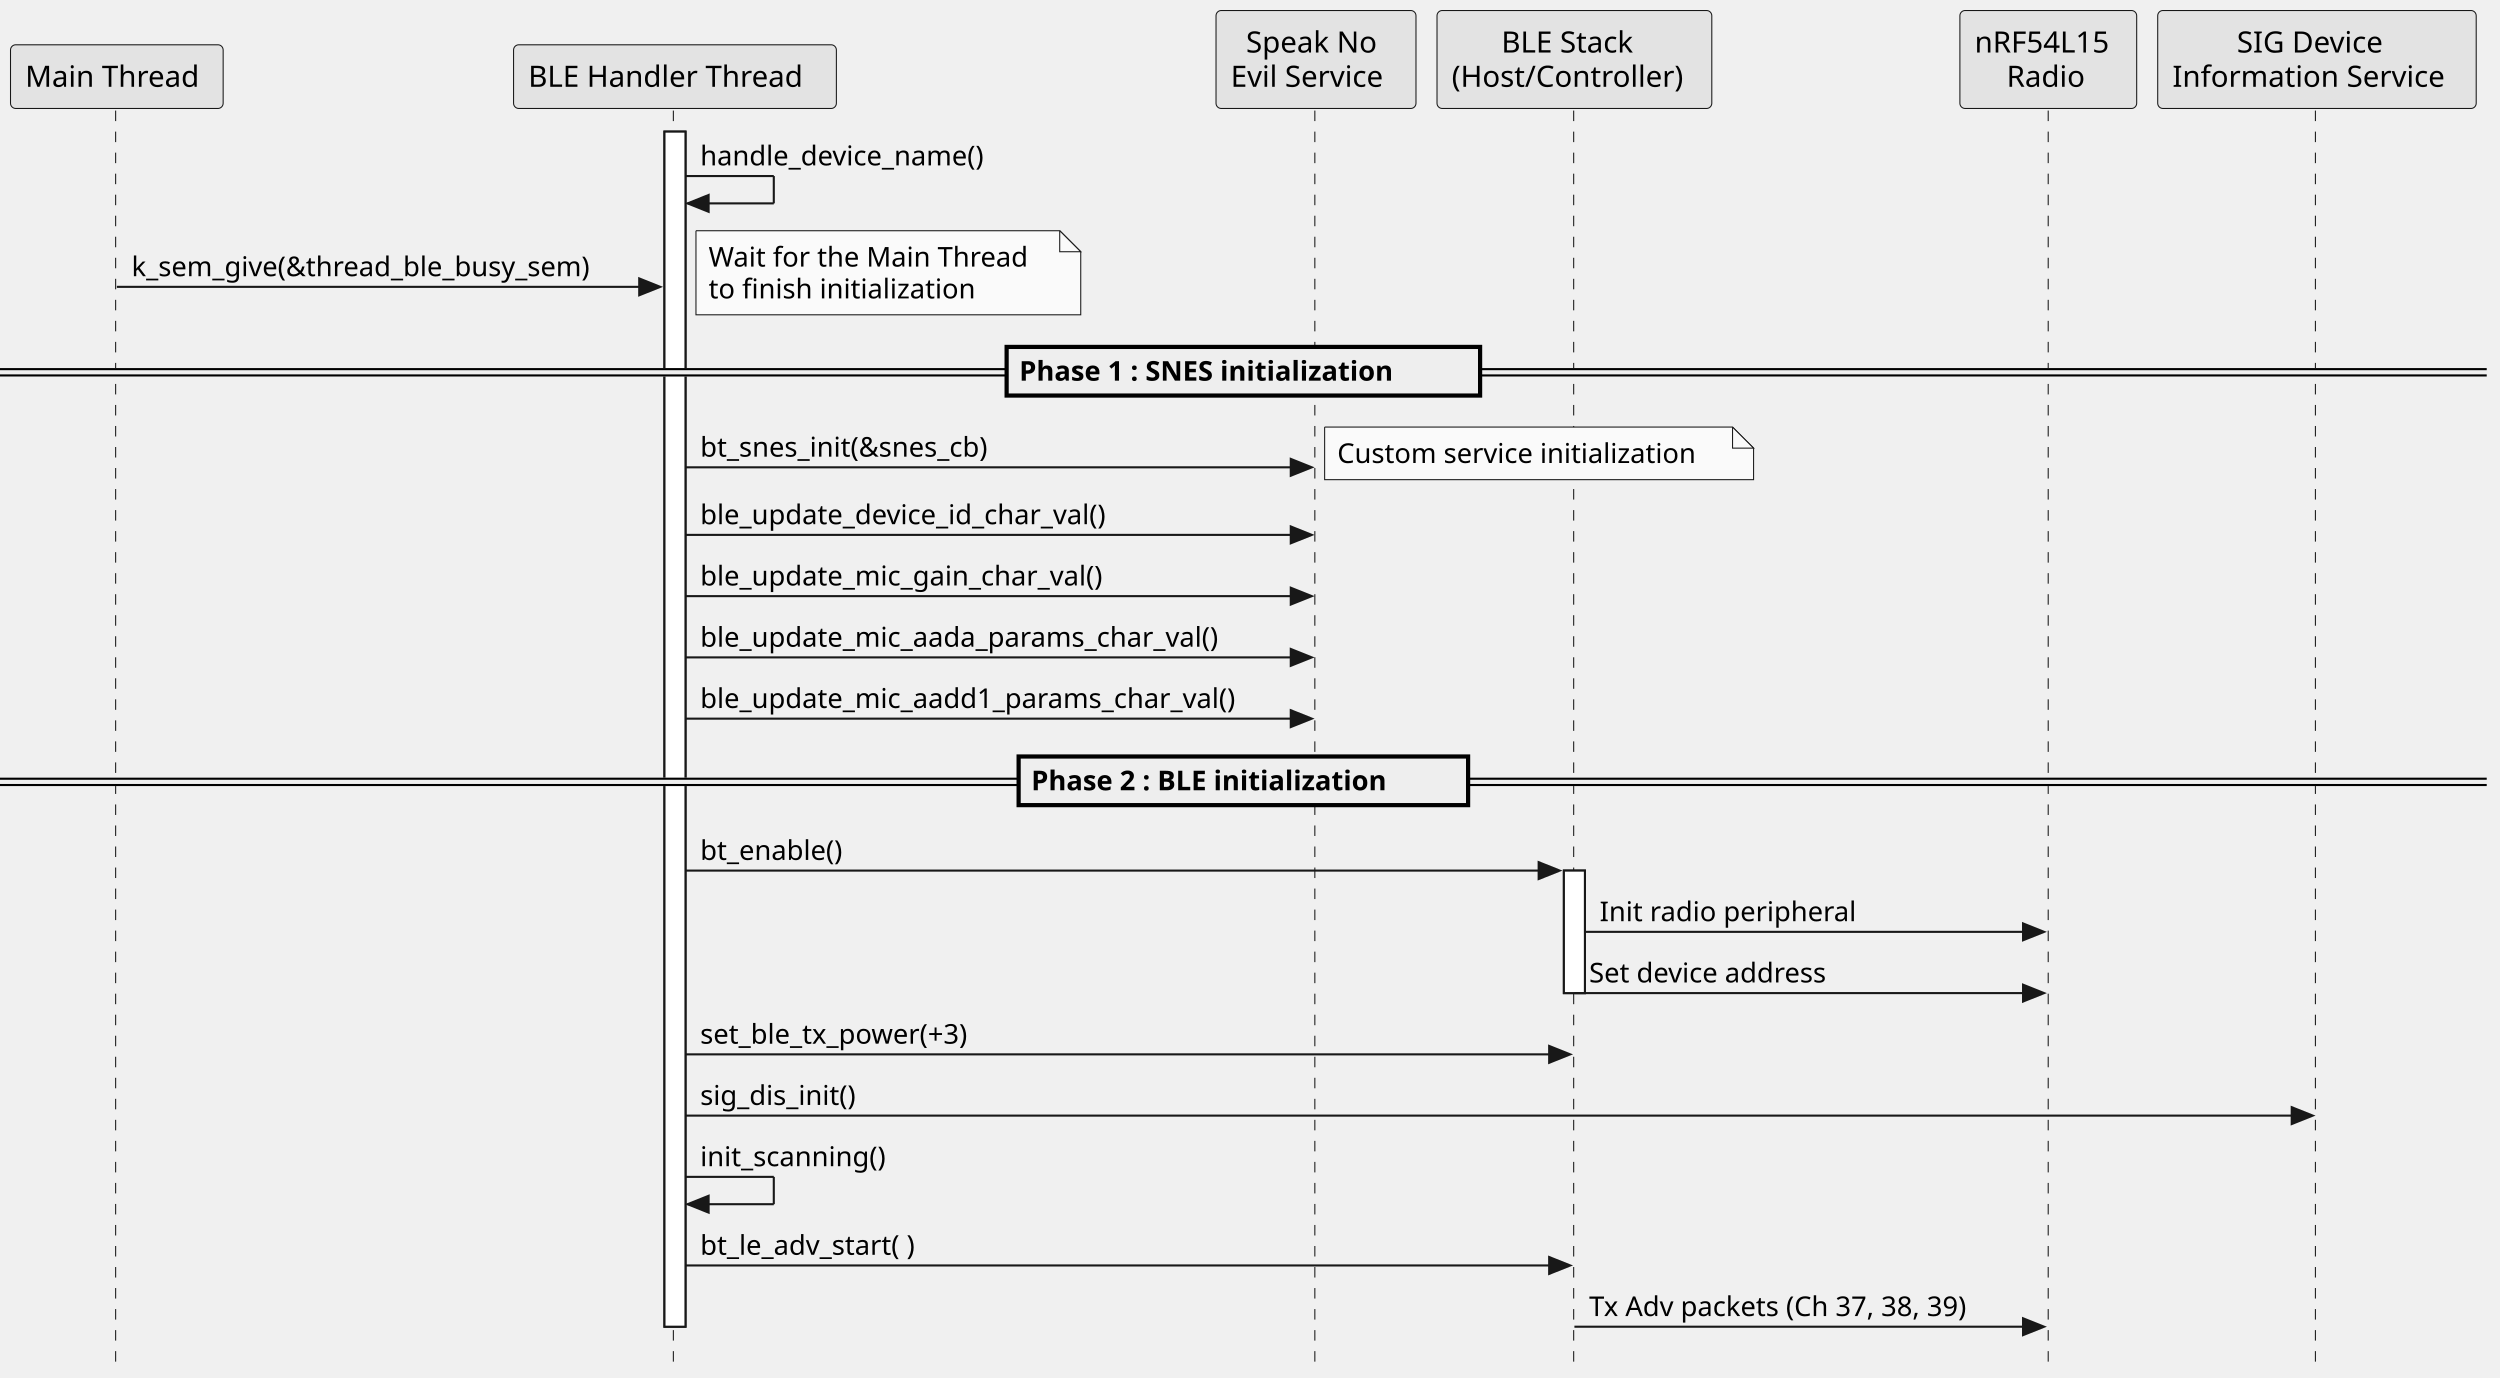
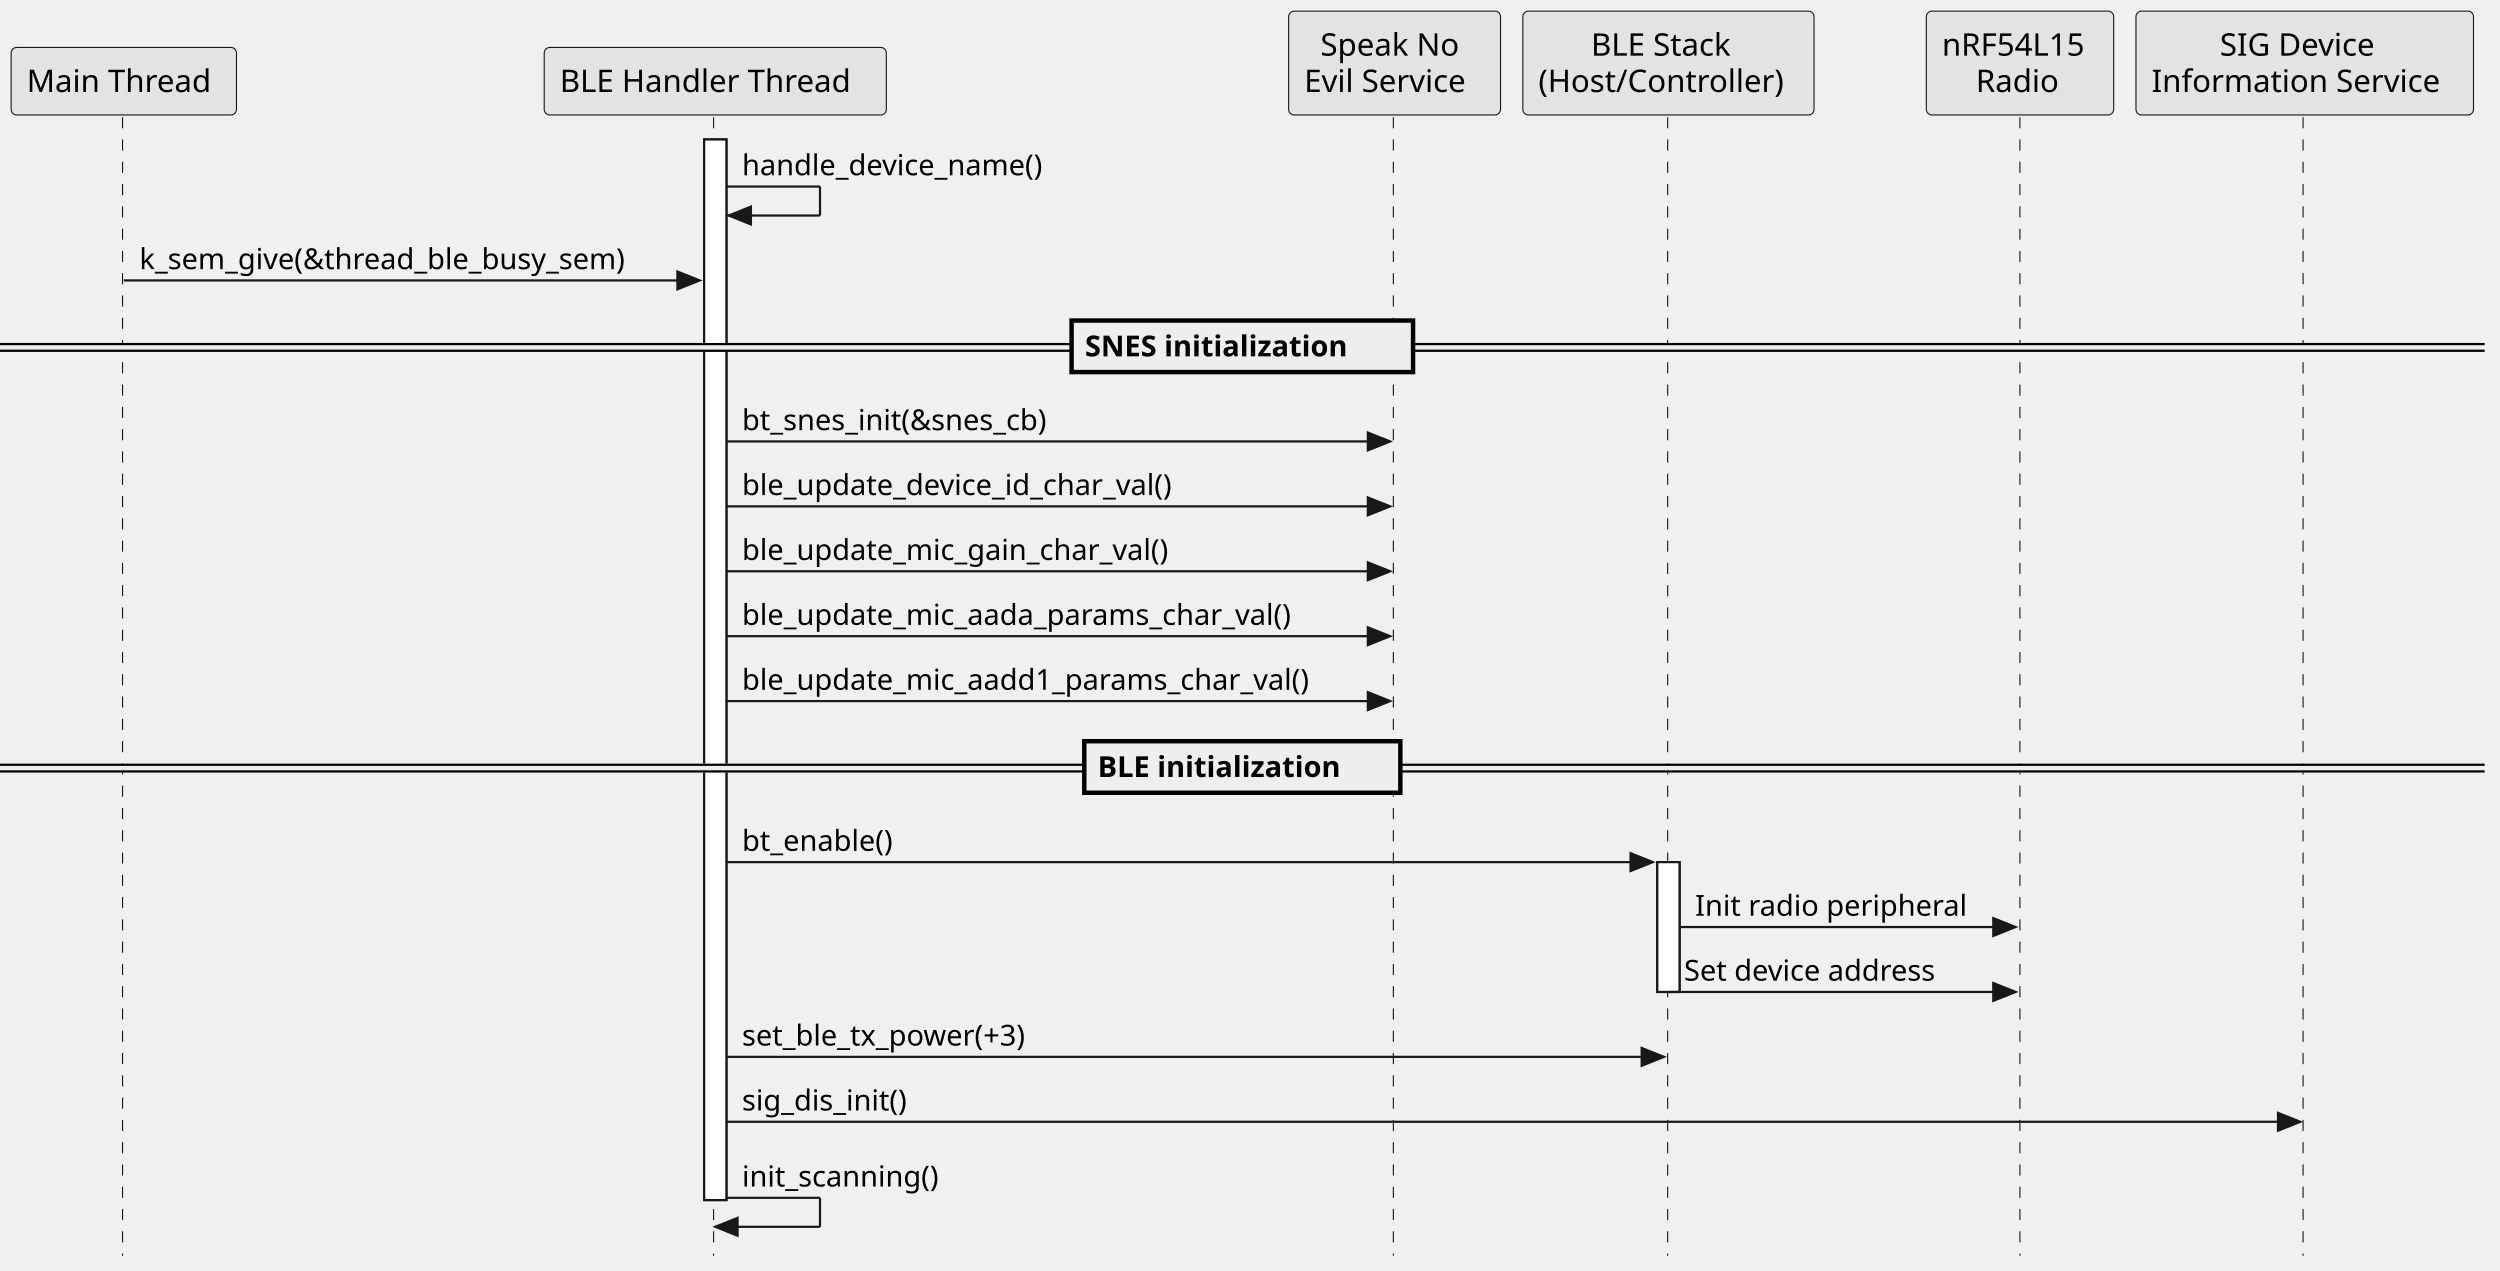
- <svg xmlns="http://www.w3.org/2000/svg" contentStyleType="text/css" data-diagram-type="SEQUENCE" height="655px" preserveAspectRatio="none" style="width:1189px;height:655px;background:#FFFFFF;" version="1.1" viewBox="0 0 1189 655" width="1189px" zoomAndPan="magnify">
+ <svg xmlns="http://www.w3.org/2000/svg" contentStyleType="text/css" data-diagram-type="SEQUENCE" height="570px" preserveAspectRatio="none" style="width:1122px;height:570px;background:#FFFFFF;" version="1.1" viewBox="0 0 1122 570" width="1122px" zoomAndPan="magnify">
  <defs />
  <g>
    <g>
-       <rect fill="#FFFFFF" height="568.391" style="stroke:#181818;stroke-width:1;" width="10" x="316.016" y="62.594" />
+       <rect fill="#FFFFFF" height="475.992" style="stroke:#181818;stroke-width:1;" width="10" x="316.016" y="62.594" />
    </g>
    <g>
-       <rect fill="#FFFFFF" height="58.266" style="stroke:#181818;stroke-width:1;" width="10" x="743.787" y="414.055" />
+       <rect fill="#FFFFFF" height="58.266" style="stroke:#181818;stroke-width:1;" width="10" x="743.787" y="386.922" />
    </g>
    <g class="participant-lifeline" data-entity-uid="part1" data-qualified-name="Main" id="part1-lifeline">
      <g>
-         <rect fill="#000000" fill-opacity="0" height="596.391" width="8" x="51.565" y="52.594" />
-         <line style="stroke:#181818;stroke-width:0.5;stroke-dasharray:5,5;" x1="55" x2="55" y1="52.594" y2="648.984" />
+         <rect fill="#000000" fill-opacity="0" height="510.992" width="8" x="51.565" y="52.594" />
+         <line style="stroke:#181818;stroke-width:0.5;stroke-dasharray:5,5;" x1="55" x2="55" y1="52.594" y2="563.586" />
      </g>
    </g>
    <g class="participant-lifeline" data-entity-uid="part2" data-qualified-name="APP" id="part2-lifeline">
      <g>
-         <rect fill="#000000" fill-opacity="0" height="596.391" width="8" x="317.016" y="52.594" />
-         <line style="stroke:#181818;stroke-width:0.5;stroke-dasharray:5,5;" x1="320.248" x2="320.248" y1="52.594" y2="648.984" />
+         <rect fill="#000000" fill-opacity="0" height="510.992" width="8" x="317.016" y="52.594" />
+         <line style="stroke:#181818;stroke-width:0.5;stroke-dasharray:5,5;" x1="320.248" x2="320.248" y1="52.594" y2="563.586" />
      </g>
    </g>
    <g class="participant-lifeline" data-entity-uid="part3" data-qualified-name="SNES" id="part3-lifeline">
      <g>
-         <rect fill="#000000" fill-opacity="0" height="596.391" width="8" x="621.891" y="52.594" />
-         <line style="stroke:#181818;stroke-width:0.5;stroke-dasharray:5,5;" x1="625.34" x2="625.34" y1="52.594" y2="648.984" />
+         <rect fill="#000000" fill-opacity="0" height="510.992" width="8" x="621.891" y="52.594" />
+         <line style="stroke:#181818;stroke-width:0.5;stroke-dasharray:5,5;" x1="625.34" x2="625.34" y1="52.594" y2="563.586" />
      </g>
    </g>
    <g class="participant-lifeline" data-entity-uid="part4" data-qualified-name="S" id="part4-lifeline">
      <g>
-         <rect fill="#000000" fill-opacity="0" height="596.391" width="8" x="744.787" y="52.594" />
-         <line style="stroke:#181818;stroke-width:0.5;stroke-dasharray:5,5;" x1="748.442" x2="748.442" y1="52.594" y2="648.984" />
+         <rect fill="#000000" fill-opacity="0" height="510.992" width="8" x="744.787" y="52.594" />
+         <line style="stroke:#181818;stroke-width:0.5;stroke-dasharray:5,5;" x1="748.442" x2="748.442" y1="52.594" y2="563.586" />
      </g>
    </g>
    <g class="participant-lifeline" data-entity-uid="part5" data-qualified-name="HW" id="part5-lifeline">
      <g>
-         <rect fill="#000000" fill-opacity="0" height="596.391" width="8" x="970.166" y="52.594" />
-         <line style="stroke:#181818;stroke-width:0.5;stroke-dasharray:5,5;" x1="974.125" x2="974.125" y1="52.594" y2="648.984" />
+         <rect fill="#000000" fill-opacity="0" height="510.992" width="8" x="902.581" y="52.594" />
+         <line style="stroke:#181818;stroke-width:0.5;stroke-dasharray:5,5;" x1="906.54" x2="906.54" y1="52.594" y2="563.586" />
      </g>
    </g>
    <g class="participant-lifeline" data-entity-uid="part6" data-qualified-name="DIS" id="part6-lifeline">
      <g>
-         <rect fill="#000000" fill-opacity="0" height="596.391" width="8" x="1097.946" y="52.594" />
-         <line style="stroke:#181818;stroke-width:0.5;stroke-dasharray:5,5;" x1="1101.207" x2="1101.207" y1="52.594" y2="648.984" />
+         <rect fill="#000000" fill-opacity="0" height="510.992" width="8" x="1030.36" y="52.594" />
+         <line style="stroke:#181818;stroke-width:0.5;stroke-dasharray:5,5;" x1="1033.622" x2="1033.622" y1="52.594" y2="563.586" />
      </g>
    </g>
    <g class="participant participant-head" data-entity-uid="part1" data-qualified-name="Main" id="part1-head">
      <rect fill="#E3E3E3" height="30.297" rx="2.5" ry="2.5" style="stroke:#181818;stroke-width:0.5;" width="101.131" x="5" y="21.297" />
      <text fill="#000000" font-family="sans-serif" font-size="14" lengthAdjust="spacing" textLength="87.131" x="12" y="41.292">Main Thread</text>
    </g>
    <g class="participant participant-head" data-entity-uid="part2" data-qualified-name="APP" id="part2-head">
      <rect fill="#E3E3E3" height="30.297" rx="2.5" ry="2.5" style="stroke:#181818;stroke-width:0.5;" width="153.535" x="244.248" y="21.297" />
      <text fill="#000000" font-family="sans-serif" font-size="14" lengthAdjust="spacing" textLength="139.535" x="251.248" y="41.292">BLE Handler Thread</text>
    </g>
    <g class="participant participant-head" data-entity-uid="part3" data-qualified-name="SNES" id="part3-head">
      <rect fill="#E3E3E3" height="46.594" rx="2.5" ry="2.5" style="stroke:#181818;stroke-width:0.5;" width="95.102" x="578.34" y="5" />
      <text fill="#000000" font-family="sans-serif" font-size="14" lengthAdjust="spacing" textLength="66.561" x="592.61" y="24.995">Speak No</text>
      <text fill="#000000" font-family="sans-serif" font-size="14" lengthAdjust="spacing" textLength="81.102" x="585.34" y="41.292">Evil Service</text>
    </g>
    <g class="participant participant-head" data-entity-uid="part4" data-qualified-name="S" id="part4-head">
      <rect fill="#E3E3E3" height="46.594" rx="2.5" ry="2.5" style="stroke:#181818;stroke-width:0.5;" width="130.69" x="683.442" y="5" />
      <text fill="#000000" font-family="sans-serif" font-size="14" lengthAdjust="spacing" textLength="69.46" x="714.057" y="24.995">BLE Stack</text>
      <text fill="#000000" font-family="sans-serif" font-size="14" lengthAdjust="spacing" textLength="116.689" x="690.442" y="41.292">(Host/Controller)</text>
    </g>
    <g class="participant participant-head" data-entity-uid="part5" data-qualified-name="HW" id="part5-head">
-       <rect fill="#E3E3E3" height="46.594" rx="2.5" ry="2.5" style="stroke:#181818;stroke-width:0.5;" width="84.082" x="932.125" y="5" />
-       <text fill="#000000" font-family="sans-serif" font-size="14" lengthAdjust="spacing" textLength="70.082" x="939.125" y="24.995">nRF54L15</text>
-       <text fill="#000000" font-family="sans-serif" font-size="14" lengthAdjust="spacing" textLength="39.648" x="954.342" y="41.292">Radio</text>
+       <rect fill="#E3E3E3" height="46.594" rx="2.5" ry="2.5" style="stroke:#181818;stroke-width:0.5;" width="84.082" x="864.54" y="5" />
+       <text fill="#000000" font-family="sans-serif" font-size="14" lengthAdjust="spacing" textLength="70.082" x="871.54" y="24.995">nRF54L15</text>
+       <text fill="#000000" font-family="sans-serif" font-size="14" lengthAdjust="spacing" textLength="39.648" x="886.756" y="41.292">Radio</text>
    </g>
    <g class="participant participant-head" data-entity-uid="part6" data-qualified-name="DIS" id="part6-head">
-       <rect fill="#E3E3E3" height="46.594" rx="2.5" ry="2.5" style="stroke:#181818;stroke-width:0.5;" width="151.477" x="1026.207" y="5" />
-       <text fill="#000000" font-family="sans-serif" font-size="14" lengthAdjust="spacing" textLength="76.193" x="1063.849" y="24.995">SIG Device</text>
-       <text fill="#000000" font-family="sans-serif" font-size="14" lengthAdjust="spacing" textLength="137.477" x="1033.207" y="41.292">Information Service</text>
+       <rect fill="#E3E3E3" height="46.594" rx="2.5" ry="2.5" style="stroke:#181818;stroke-width:0.5;" width="151.477" x="958.622" y="5" />
+       <text fill="#000000" font-family="sans-serif" font-size="14" lengthAdjust="spacing" textLength="76.193" x="996.264" y="24.995">SIG Device</text>
+       <text fill="#000000" font-family="sans-serif" font-size="14" lengthAdjust="spacing" textLength="137.477" x="965.622" y="41.292">Information Service</text>
    </g>
    <g>
-       <rect fill="#FFFFFF" height="568.391" style="stroke:#181818;stroke-width:1;" width="10" x="316.016" y="62.594" />
+       <rect fill="#FFFFFF" height="475.992" style="stroke:#181818;stroke-width:1;" width="10" x="316.016" y="62.594" />
    </g>
    <g>
-       <rect fill="#FFFFFF" height="58.266" style="stroke:#181818;stroke-width:1;" width="10" x="743.787" y="414.055" />
+       <rect fill="#FFFFFF" height="58.266" style="stroke:#181818;stroke-width:1;" width="10" x="743.787" y="386.922" />
    </g>
    <g class="message" data-entity-1="part2" data-entity-2="part2" id="msg1">
      <line style="stroke:#181818;stroke-width:1;" x1="326.016" x2="368.016" y1="83.727" y2="83.727" />
      <line style="stroke:#181818;stroke-width:1;" x1="368.016" x2="368.016" y1="83.727" y2="96.727" />
      <line style="stroke:#181818;stroke-width:1;" x1="327.016" x2="368.016" y1="96.727" y2="96.727" />
      <polygon fill="#181818" points="337.016,92.727,327.016,96.727,337.016,100.727" style="stroke:#181818;stroke-width:1;" />
      <text fill="#000000" font-family="sans-serif" font-size="13" lengthAdjust="spacing" textLength="147.018" x="333.016" y="78.661">handle_device_name()</text>
    </g>
    <g class="message" data-entity-1="part1" data-entity-2="part2" id="msg2">
-       <polygon fill="#181818" points="304.016,132.426,314.016,136.426,304.016,140.426" style="stroke:#181818;stroke-width:1;" />
-       <line style="stroke:#181818;stroke-width:1;" x1="55.565" x2="310.016" y1="136.426" y2="136.426" />
-       <text fill="#000000" font-family="sans-serif" font-size="13" lengthAdjust="spacing" textLength="236.45" x="62.565" y="131.36">k_sem_give(&amp;thread_ble_busy_sem)</text>
+       <polygon fill="#181818" points="304.016,121.859,314.016,125.859,304.016,129.859" style="stroke:#181818;stroke-width:1;" />
+       <line style="stroke:#181818;stroke-width:1;" x1="55.565" x2="310.016" y1="125.859" y2="125.859" />
+       <text fill="#000000" font-family="sans-serif" font-size="13" lengthAdjust="spacing" textLength="236.45" x="62.565" y="120.793">k_sem_give(&amp;thread_ble_busy_sem)</text>
    </g>
-     <path d="M331,109.727 L331,149.727 L514,149.727 L514,119.727 L504,109.727 L331,109.727" fill="#FAFAFA" style="stroke:#181818;stroke-width:0.5;" />
-     <path d="M504,109.727 L504,119.727 L514,119.727 L504,109.727" fill="#FAFAFA" style="stroke:#181818;stroke-width:0.5;" />
-     <text fill="#000000" font-family="sans-serif" font-size="13" lengthAdjust="spacing" textLength="162.043" x="337" y="126.793">Wait for the Main Thread</text>
-     <text fill="#000000" font-family="sans-serif" font-size="13" lengthAdjust="spacing" textLength="135.421" x="337" y="141.926">to finish initialization</text>
-     <rect fill="#EEEEEE" height="3" style="stroke:#EEEEEE;stroke-width:1;" width="1182.685" x="0" y="175.559" />
-     <line style="stroke:#000000;stroke-width:1;" x1="0" x2="1182.685" y1="175.559" y2="175.559" />
-     <line style="stroke:#000000;stroke-width:1;" x1="0" x2="1182.685" y1="178.559" y2="178.559" />
-     <rect fill="#EEEEEE" height="23.133" style="stroke:#000000;stroke-width:2;" width="225.186" x="478.749" y="164.992" />
-     <text fill="#000000" font-family="sans-serif" font-size="13" font-weight="bold" lengthAdjust="spacing" textLength="206.661" x="484.749" y="181.059">Phase 1 : SNES initialization</text>
+     <rect fill="#EEEEEE" height="3" style="stroke:#EEEEEE;stroke-width:1;" width="1115.099" x="0" y="154.426" />
+     <line style="stroke:#000000;stroke-width:1;" x1="0" x2="1115.099" y1="154.426" y2="154.426" />
+     <line style="stroke:#000000;stroke-width:1;" x1="0" x2="1115.099" y1="157.426" y2="157.426" />
+     <rect fill="#EEEEEE" height="23.133" style="stroke:#000000;stroke-width:2;" width="153.255" x="480.922" y="143.859" />
+     <text fill="#000000" font-family="sans-serif" font-size="13" font-weight="bold" lengthAdjust="spacing" textLength="134.729" x="486.922" y="159.926">SNES initialization</text>
+     <g class="message" data-entity-1="part2" data-entity-2="part3" id="msg3">
+       <polygon fill="#181818" points="613.891,194.125,623.891,198.125,613.891,202.125" style="stroke:#181818;stroke-width:1;" />
+       <line style="stroke:#181818;stroke-width:1;" x1="326.016" x2="619.891" y1="198.125" y2="198.125" />
+       <text fill="#000000" font-family="sans-serif" font-size="13" lengthAdjust="spacing" textLength="148.656" x="333.016" y="193.059">bt_snes_init(&amp;snes_cb)</text>
+     </g>
    <g class="message" data-entity-1="part2" data-entity-2="part3" id="msg4">
-       <polygon fill="#181818" points="613.891,218.258,623.891,222.258,613.891,226.258" style="stroke:#181818;stroke-width:1;" />
-       <line style="stroke:#181818;stroke-width:1;" x1="326.016" x2="619.891" y1="222.258" y2="222.258" />
-       <text fill="#000000" font-family="sans-serif" font-size="13" lengthAdjust="spacing" textLength="148.656" x="333.016" y="217.192">bt_snes_init(&amp;snes_cb)</text>
+       <polygon fill="#181818" points="613.891,223.258,623.891,227.258,613.891,231.258" style="stroke:#181818;stroke-width:1;" />
+       <line style="stroke:#181818;stroke-width:1;" x1="326.016" x2="619.891" y1="227.258" y2="227.258" />
+       <text fill="#000000" font-family="sans-serif" font-size="13" lengthAdjust="spacing" textLength="210.844" x="333.016" y="222.192">ble_update_device_id_char_val()</text>
    </g>
-     <path d="M630,203.125 L630,228.125 L834,228.125 L834,213.125 L824,203.125 L630,203.125" fill="#FAFAFA" style="stroke:#181818;stroke-width:0.5;" />
-     <path d="M824,203.125 L824,213.125 L834,213.125 L824,203.125" fill="#FAFAFA" style="stroke:#181818;stroke-width:0.5;" />
-     <text fill="#000000" font-family="sans-serif" font-size="13" lengthAdjust="spacing" textLength="183.689" x="636" y="220.192">Custom service initialization</text>
+     <g class="message" data-entity-1="part2" data-entity-2="part3" id="msg5">
+       <polygon fill="#181818" points="613.891,252.391,623.891,256.391,613.891,260.391" style="stroke:#181818;stroke-width:1;" />
+       <line style="stroke:#181818;stroke-width:1;" x1="326.016" x2="619.891" y1="256.391" y2="256.391" />
+       <text fill="#000000" font-family="sans-serif" font-size="13" lengthAdjust="spacing" textLength="207.772" x="333.016" y="251.325">ble_update_mic_gain_char_val()</text>
+     </g>
    <g class="message" data-entity-1="part2" data-entity-2="part3" id="msg6">
-       <polygon fill="#181818" points="613.891,250.391,623.891,254.391,613.891,258.391" style="stroke:#181818;stroke-width:1;" />
-       <line style="stroke:#181818;stroke-width:1;" x1="326.016" x2="619.891" y1="254.391" y2="254.391" />
-       <text fill="#000000" font-family="sans-serif" font-size="13" lengthAdjust="spacing" textLength="210.844" x="333.016" y="249.325">ble_update_device_id_char_val()</text>
+       <polygon fill="#181818" points="613.891,281.523,623.891,285.523,613.891,289.523" style="stroke:#181818;stroke-width:1;" />
+       <line style="stroke:#181818;stroke-width:1;" x1="326.016" x2="619.891" y1="285.523" y2="285.523" />
+       <text fill="#000000" font-family="sans-serif" font-size="13" lengthAdjust="spacing" textLength="267.319" x="333.016" y="280.457">ble_update_mic_aada_params_char_val()</text>
    </g>
    <g class="message" data-entity-1="part2" data-entity-2="part3" id="msg7">
-       <polygon fill="#181818" points="613.891,279.523,623.891,283.523,613.891,287.523" style="stroke:#181818;stroke-width:1;" />
-       <line style="stroke:#181818;stroke-width:1;" x1="326.016" x2="619.891" y1="283.523" y2="283.523" />
-       <text fill="#000000" font-family="sans-serif" font-size="13" lengthAdjust="spacing" textLength="207.772" x="333.016" y="278.457">ble_update_mic_gain_char_val()</text>
+       <polygon fill="#181818" points="613.891,310.656,623.891,314.656,613.891,318.656" style="stroke:#181818;stroke-width:1;" />
+       <line style="stroke:#181818;stroke-width:1;" x1="326.016" x2="619.891" y1="314.656" y2="314.656" />
+       <text fill="#000000" font-family="sans-serif" font-size="13" lengthAdjust="spacing" textLength="275.875" x="333.016" y="309.59">ble_update_mic_aadd1_params_char_val()</text>
    </g>
-     <g class="message" data-entity-1="part2" data-entity-2="part3" id="msg8">
-       <polygon fill="#181818" points="613.891,308.656,623.891,312.656,613.891,316.656" style="stroke:#181818;stroke-width:1;" />
-       <line style="stroke:#181818;stroke-width:1;" x1="326.016" x2="619.891" y1="312.656" y2="312.656" />
-       <text fill="#000000" font-family="sans-serif" font-size="13" lengthAdjust="spacing" textLength="267.319" x="333.016" y="307.59">ble_update_mic_aada_params_char_val()</text>
+     <rect fill="#EEEEEE" height="3" style="stroke:#EEEEEE;stroke-width:1;" width="1115.099" x="0" y="343.223" />
+     <line style="stroke:#000000;stroke-width:1;" x1="0" x2="1115.099" y1="343.223" y2="343.223" />
+     <line style="stroke:#000000;stroke-width:1;" x1="0" x2="1115.099" y1="346.223" y2="346.223" />
+     <rect fill="#EEEEEE" height="23.133" style="stroke:#000000;stroke-width:2;" width="141.842" x="486.629" y="332.656" />
+     <text fill="#000000" font-family="sans-serif" font-size="13" font-weight="bold" lengthAdjust="spacing" textLength="123.316" x="492.629" y="348.723">BLE initialization</text>
+     <g class="message" data-entity-1="part2" data-entity-2="part4" id="msg8">
+       <polygon fill="#181818" points="731.787,382.922,741.787,386.922,731.787,390.922" style="stroke:#181818;stroke-width:1;" />
+       <line style="stroke:#181818;stroke-width:1;" x1="326.016" x2="737.787" y1="386.922" y2="386.922" />
+       <text fill="#000000" font-family="sans-serif" font-size="13" lengthAdjust="spacing" textLength="74.058" x="333.016" y="381.856">bt_enable()</text>
    </g>
-     <g class="message" data-entity-1="part2" data-entity-2="part3" id="msg9">
-       <polygon fill="#181818" points="613.891,337.789,623.891,341.789,613.891,345.789" style="stroke:#181818;stroke-width:1;" />
-       <line style="stroke:#181818;stroke-width:1;" x1="326.016" x2="619.891" y1="341.789" y2="341.789" />
-       <text fill="#000000" font-family="sans-serif" font-size="13" lengthAdjust="spacing" textLength="275.875" x="333.016" y="336.723">ble_update_mic_aadd1_params_char_val()</text>
+     <g class="message" data-entity-1="part4" data-entity-2="part5" id="msg9">
+       <polygon fill="#181818" points="894.581,412.055,904.581,416.055,894.581,420.055" style="stroke:#181818;stroke-width:1;" />
+       <line style="stroke:#181818;stroke-width:1;" x1="753.787" x2="900.581" y1="416.055" y2="416.055" />
+       <text fill="#000000" font-family="sans-serif" font-size="13" lengthAdjust="spacing" textLength="128.794" x="760.787" y="410.989">Init radio peripheral</text>
    </g>
-     <rect fill="#EEEEEE" height="3" style="stroke:#EEEEEE;stroke-width:1;" width="1182.685" x="0" y="370.356" />
-     <line style="stroke:#000000;stroke-width:1;" x1="0" x2="1182.685" y1="370.356" y2="370.356" />
-     <line style="stroke:#000000;stroke-width:1;" x1="0" x2="1182.685" y1="373.356" y2="373.356" />
-     <rect fill="#EEEEEE" height="23.133" style="stroke:#000000;stroke-width:2;" width="213.773" x="484.456" y="359.789" />
-     <text fill="#000000" font-family="sans-serif" font-size="13" font-weight="bold" lengthAdjust="spacing" textLength="195.248" x="490.456" y="375.856">Phase 2 : BLE initialization</text>
-     <g class="message" data-entity-1="part2" data-entity-2="part4" id="msg10">
-       <polygon fill="#181818" points="731.787,410.055,741.787,414.055,731.787,418.055" style="stroke:#181818;stroke-width:1;" />
-       <line style="stroke:#181818;stroke-width:1;" x1="326.016" x2="737.787" y1="414.055" y2="414.055" />
-       <text fill="#000000" font-family="sans-serif" font-size="13" lengthAdjust="spacing" textLength="74.058" x="333.016" y="408.989">bt_enable()</text>
+     <g class="message" data-entity-1="part4" data-entity-2="part5" id="msg10">
+       <polygon fill="#181818" points="894.581,441.188,904.581,445.188,894.581,449.188" style="stroke:#181818;stroke-width:1;" />
+       <line style="stroke:#181818;stroke-width:1;" x1="748.787" x2="900.581" y1="445.188" y2="445.188" />
+       <text fill="#000000" font-family="sans-serif" font-size="13" lengthAdjust="spacing" textLength="123.671" x="755.787" y="440.122">Set device address</text>
    </g>
-     <g class="message" data-entity-1="part4" data-entity-2="part5" id="msg11">
-       <polygon fill="#181818" points="962.166,439.188,972.166,443.188,962.166,447.188" style="stroke:#181818;stroke-width:1;" />
-       <line style="stroke:#181818;stroke-width:1;" x1="753.787" x2="968.166" y1="443.188" y2="443.188" />
-       <text fill="#000000" font-family="sans-serif" font-size="13" lengthAdjust="spacing" textLength="128.794" x="760.787" y="438.122">Init radio peripheral</text>
+     <g class="message" data-entity-1="part2" data-entity-2="part4" id="msg11">
+       <polygon fill="#181818" points="736.787,470.32,746.787,474.32,736.787,478.32" style="stroke:#181818;stroke-width:1;" />
+       <line style="stroke:#181818;stroke-width:1;" x1="326.016" x2="742.787" y1="474.32" y2="474.32" />
+       <text fill="#000000" font-family="sans-serif" font-size="13" lengthAdjust="spacing" textLength="141.508" x="333.016" y="469.254">set_ble_tx_power(+3)</text>
    </g>
-     <g class="message" data-entity-1="part4" data-entity-2="part5" id="msg12">
-       <polygon fill="#181818" points="962.166,468.32,972.166,472.32,962.166,476.32" style="stroke:#181818;stroke-width:1;" />
-       <line style="stroke:#181818;stroke-width:1;" x1="748.787" x2="968.166" y1="472.32" y2="472.32" />
-       <text fill="#000000" font-family="sans-serif" font-size="13" lengthAdjust="spacing" textLength="123.671" x="755.787" y="467.254">Set device address</text>
+     <g class="message" data-entity-1="part2" data-entity-2="part6" id="msg12">
+       <polygon fill="#181818" points="1022.36,499.453,1032.36,503.453,1022.36,507.453" style="stroke:#181818;stroke-width:1;" />
+       <line style="stroke:#181818;stroke-width:1;" x1="326.016" x2="1028.36" y1="503.453" y2="503.453" />
+       <text fill="#000000" font-family="sans-serif" font-size="13" lengthAdjust="spacing" textLength="80.977" x="333.016" y="498.387">sig_dis_init()</text>
    </g>
-     <g class="message" data-entity-1="part2" data-entity-2="part4" id="msg13">
-       <polygon fill="#181818" points="736.787,497.453,746.787,501.453,736.787,505.453" style="stroke:#181818;stroke-width:1;" />
-       <line style="stroke:#181818;stroke-width:1;" x1="326.016" x2="742.787" y1="501.453" y2="501.453" />
-       <text fill="#000000" font-family="sans-serif" font-size="13" lengthAdjust="spacing" textLength="141.508" x="333.016" y="496.387">set_ble_tx_power(+3)</text>
-     </g>
-     <g class="message" data-entity-1="part2" data-entity-2="part6" id="msg14">
-       <polygon fill="#181818" points="1089.946,526.586,1099.946,530.586,1089.946,534.586" style="stroke:#181818;stroke-width:1;" />
-       <line style="stroke:#181818;stroke-width:1;" x1="326.016" x2="1095.946" y1="530.586" y2="530.586" />
-       <text fill="#000000" font-family="sans-serif" font-size="13" lengthAdjust="spacing" textLength="80.977" x="333.016" y="525.52">sig_dis_init()</text>
-     </g>
-     <g class="message" data-entity-1="part2" data-entity-2="part2" id="msg15">
-       <line style="stroke:#181818;stroke-width:1;" x1="326.016" x2="368.016" y1="559.719" y2="559.719" />
-       <line style="stroke:#181818;stroke-width:1;" x1="368.016" x2="368.016" y1="559.719" y2="572.719" />
-       <line style="stroke:#181818;stroke-width:1;" x1="327.016" x2="368.016" y1="572.719" y2="572.719" />
-       <polygon fill="#181818" points="337.016,568.719,327.016,572.719,337.016,576.719" style="stroke:#181818;stroke-width:1;" />
-       <text fill="#000000" font-family="sans-serif" font-size="13" lengthAdjust="spacing" textLength="95.672" x="333.016" y="554.653">init_scanning()</text>
-     </g>
-     <g class="message" data-entity-1="part2" data-entity-2="part4" id="msg16">
-       <polygon fill="#181818" points="736.787,597.852,746.787,601.852,736.787,605.852" style="stroke:#181818;stroke-width:1;" />
-       <line style="stroke:#181818;stroke-width:1;" x1="326.016" x2="742.787" y1="601.852" y2="601.852" />
-       <text fill="#000000" font-family="sans-serif" font-size="13" lengthAdjust="spacing" textLength="112.925" x="333.016" y="596.786">bt_le_adv_start( )</text>
-     </g>
-     <g class="message" data-entity-1="part4" data-entity-2="part5" id="msg17">
-       <polygon fill="#181818" points="962.166,626.984,972.166,630.984,962.166,634.984" style="stroke:#181818;stroke-width:1;" />
-       <line style="stroke:#181818;stroke-width:1;" x1="748.787" x2="968.166" y1="630.984" y2="630.984" />
-       <text fill="#000000" font-family="sans-serif" font-size="13" lengthAdjust="spacing" textLength="201.379" x="755.787" y="625.918">Tx Adv packets (Ch 37, 38, 39)</text>
+     <g class="message" data-entity-1="part2" data-entity-2="part2" id="msg13">
+       <line style="stroke:#181818;stroke-width:1;" x1="326.016" x2="368.016" y1="537.586" y2="537.586" />
+       <line style="stroke:#181818;stroke-width:1;" x1="368.016" x2="368.016" y1="537.586" y2="550.586" />
+       <line style="stroke:#181818;stroke-width:1;" x1="321.016" x2="368.016" y1="550.586" y2="550.586" />
+       <polygon fill="#181818" points="331.016,546.586,321.016,550.586,331.016,554.586" style="stroke:#181818;stroke-width:1;" />
+       <text fill="#000000" font-family="sans-serif" font-size="13" lengthAdjust="spacing" textLength="95.672" x="333.016" y="532.52">init_scanning()</text>
    </g>
  </g>
</svg>
